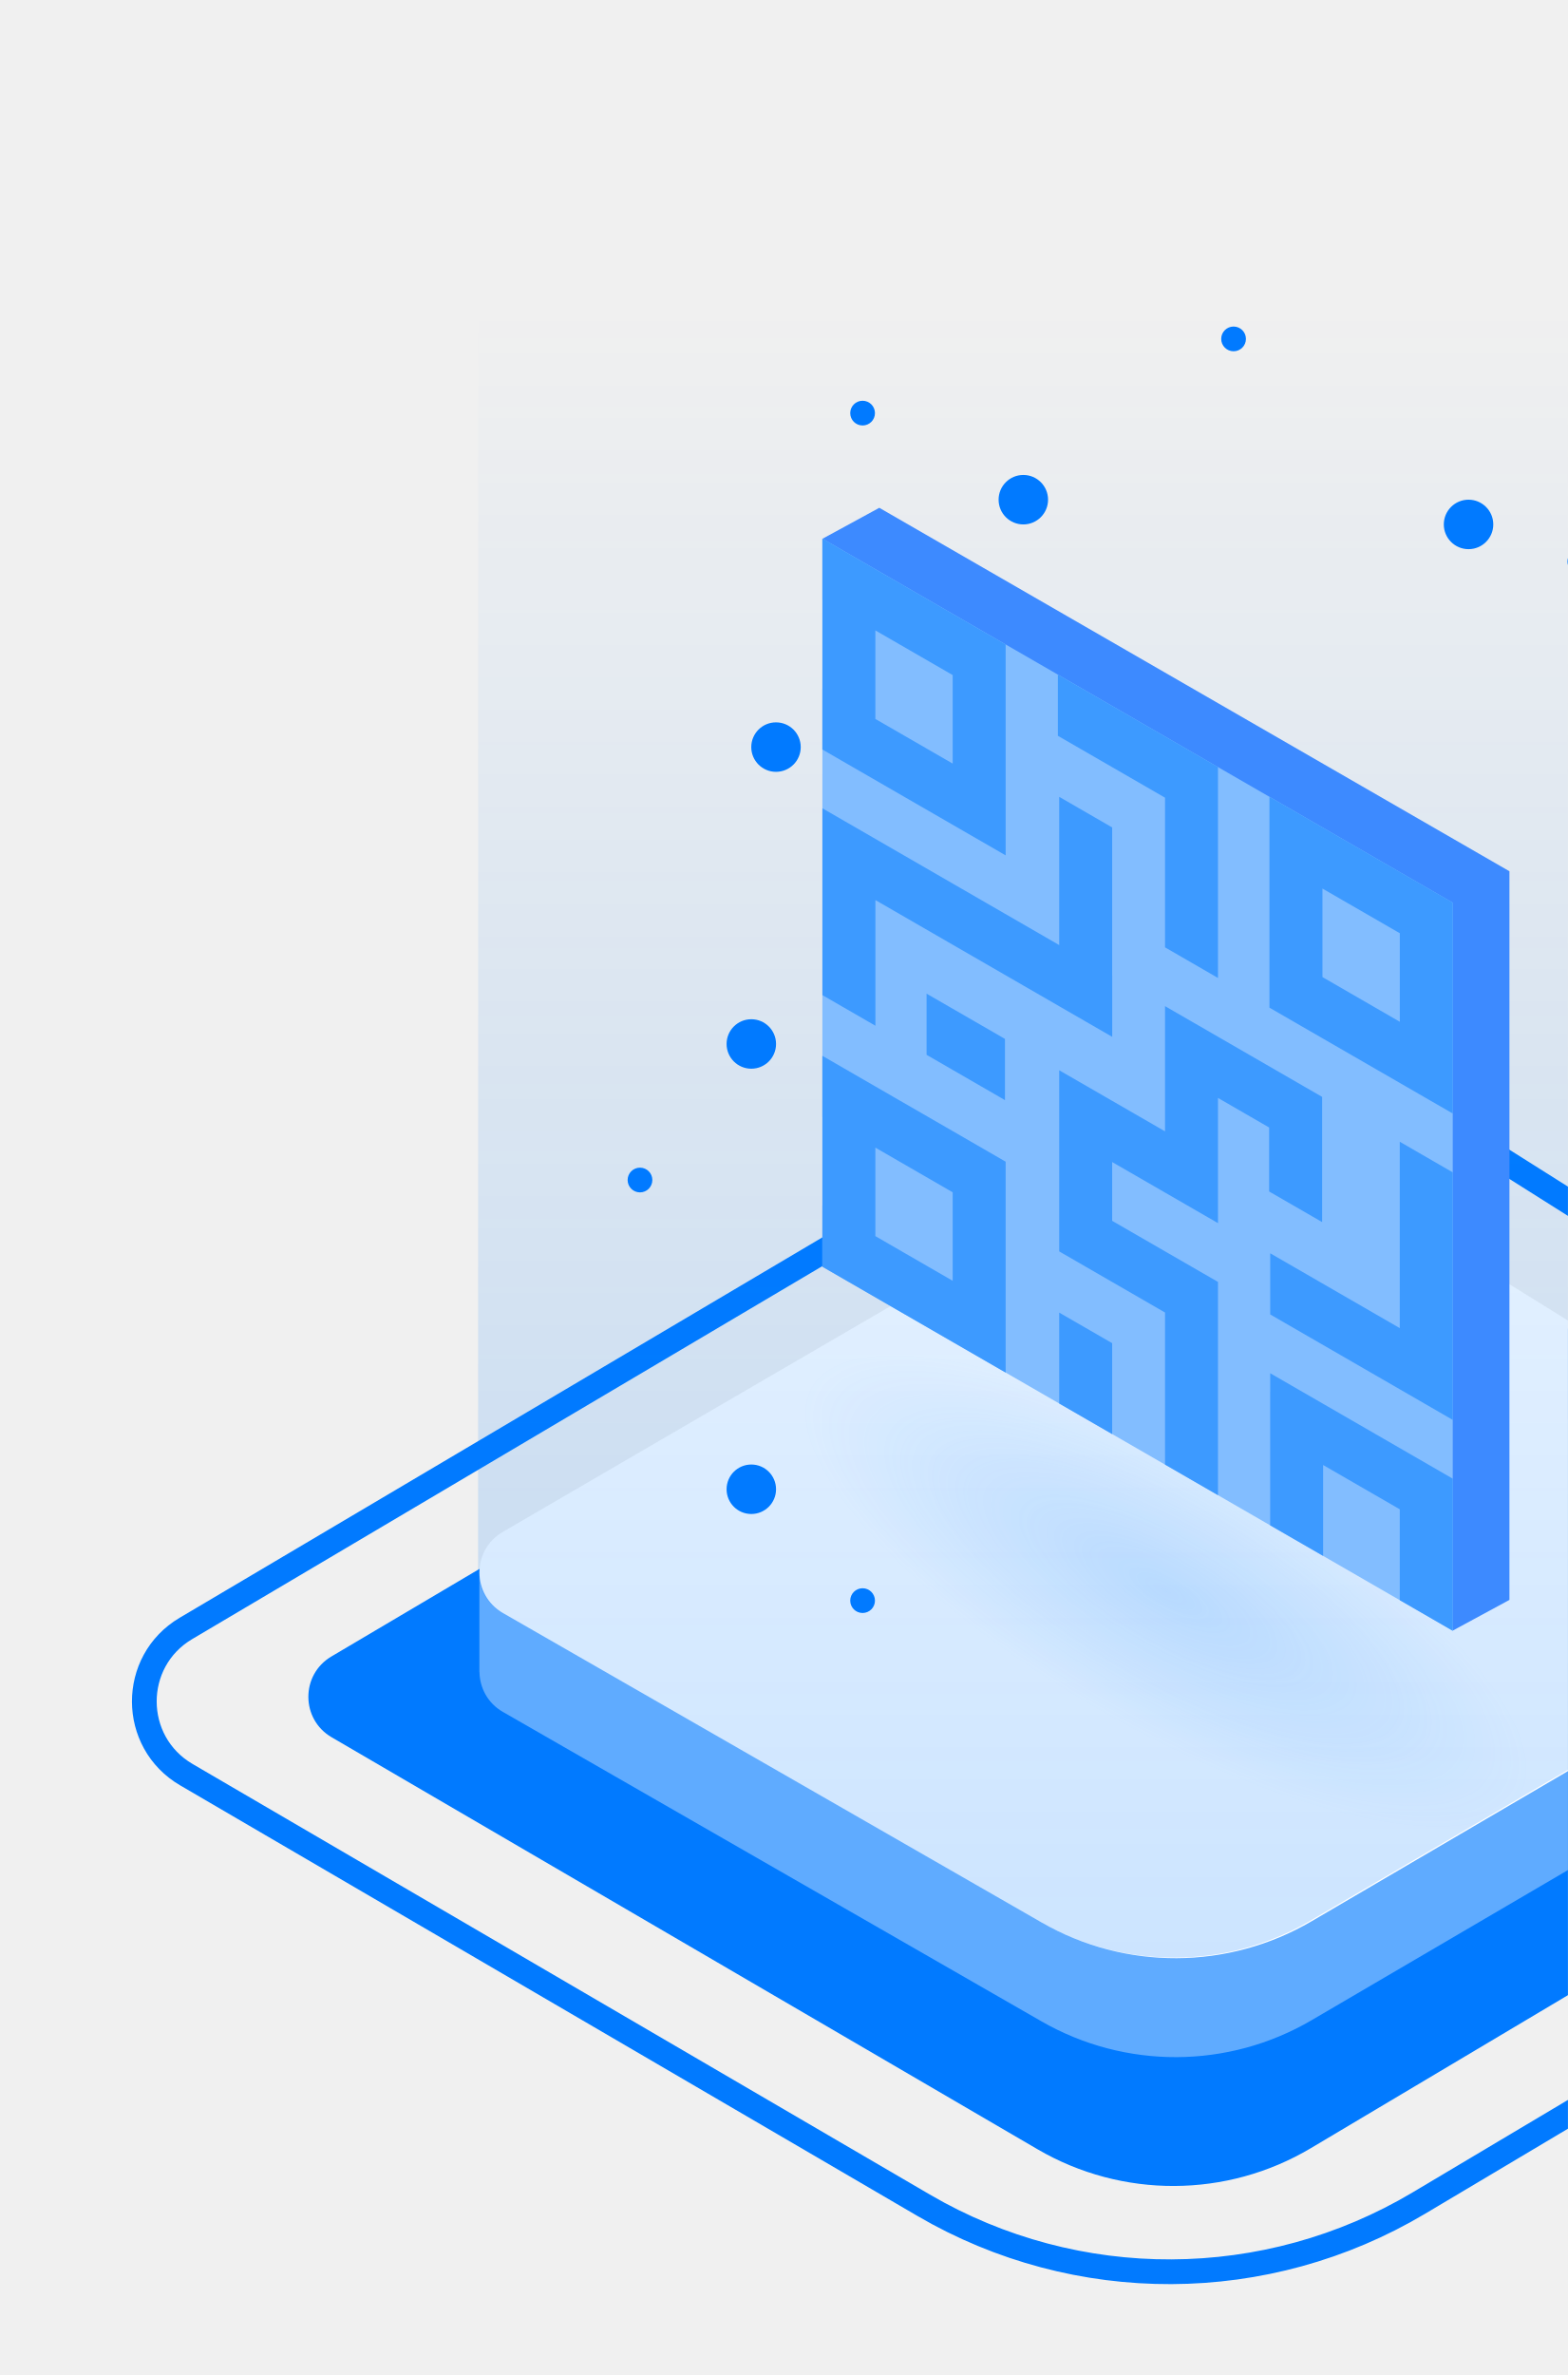
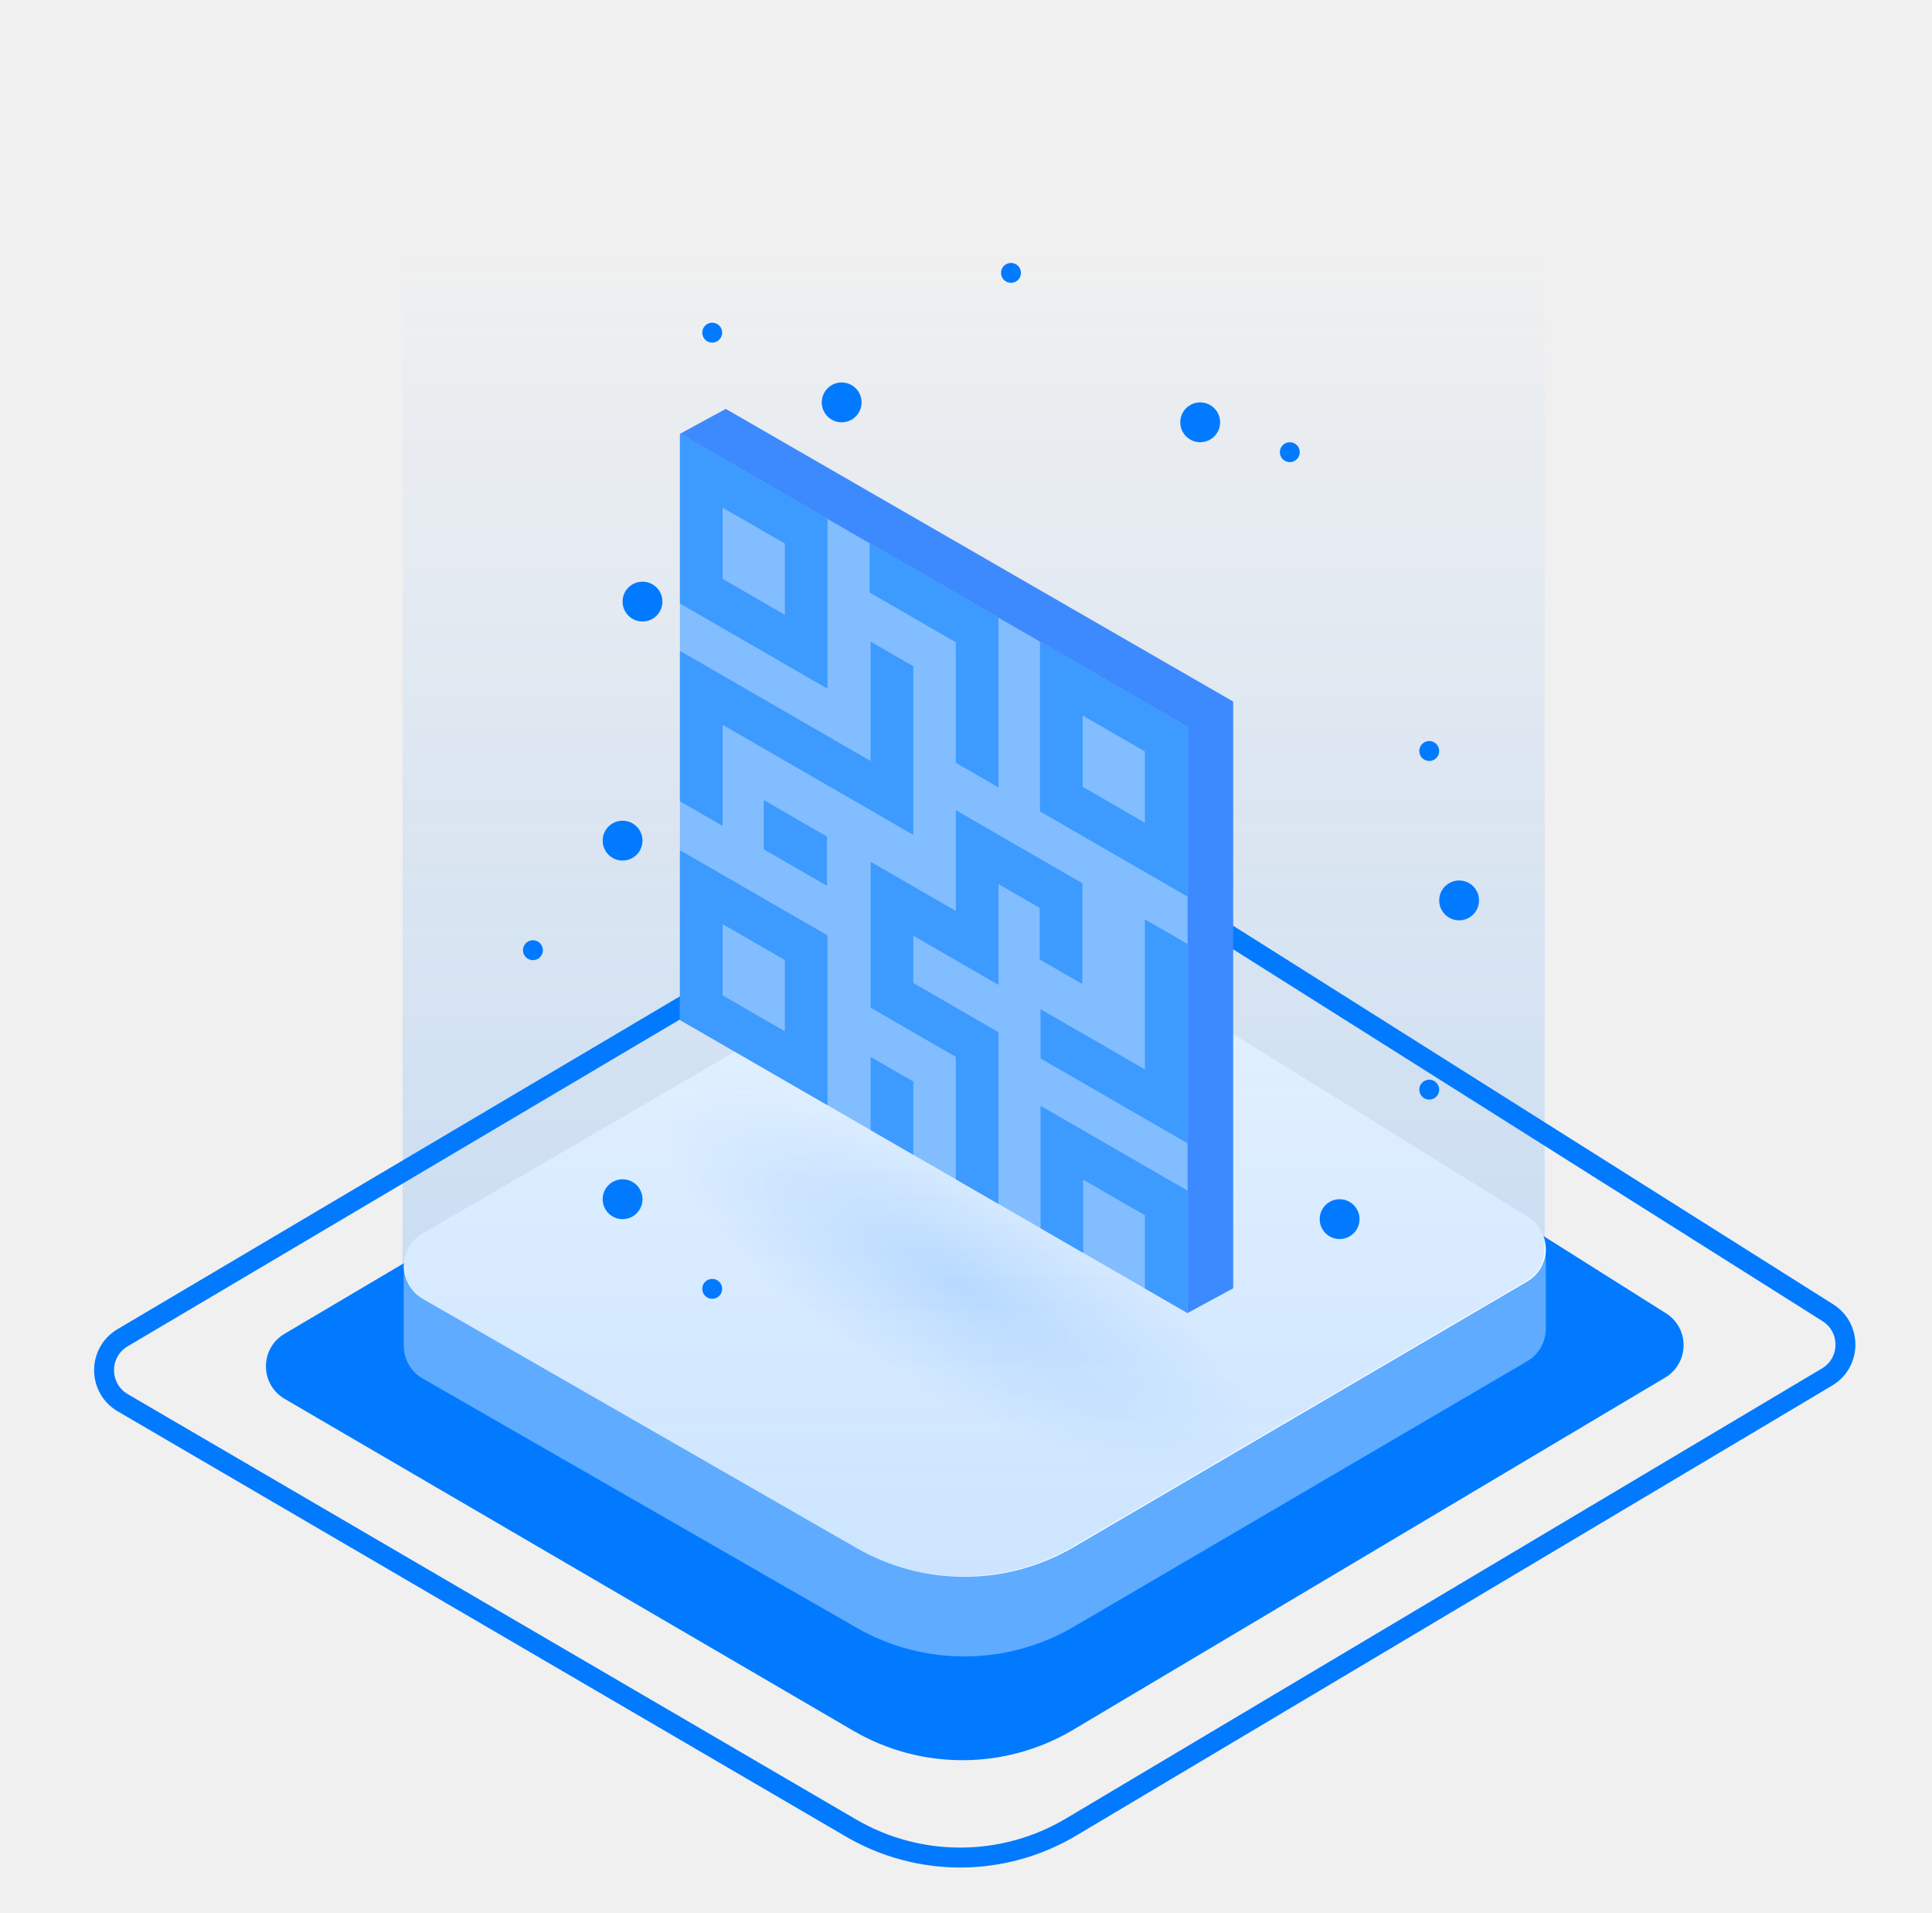
- <svg xmlns="http://www.w3.org/2000/svg" width="35" height="53" viewBox="0 0 35 53" fill="none">
-   <g clip-path="url(#clip0_1795_29411)">
-     <path d="M20.616 49.211L4.16 39.603C2.913 38.875 2.908 37.075 4.15 36.34L22.142 25.694C25.656 23.615 30.038 23.677 33.491 25.855L49.006 35.643C50.202 36.397 50.179 38.147 48.965 38.87L31.671 49.164C28.268 51.19 24.035 51.208 20.616 49.211Z" stroke="#017AFF" stroke-width="0.552" />
-     <path d="M23.161 47.963L7.402 38.768C6.713 38.366 6.71 37.372 7.397 36.966L24.464 26.874C26.403 25.727 28.821 25.761 30.727 26.963L45.69 36.396C46.35 36.812 46.338 37.779 45.667 38.178L29.261 47.938C27.384 49.054 25.048 49.064 23.161 47.963Z" fill="#017AFF" />
-     <path fill-rule="evenodd" clip-rule="evenodd" d="M11.228 38.204L23.248 45.108C25.117 46.182 27.418 46.172 29.277 45.083L41.842 37.726C42.175 37.531 42.348 37.197 42.358 36.858L42.36 36.858V34.634L39.821 34.667L30.485 28.874C28.596 27.702 26.215 27.668 24.294 28.786L13.594 35.014L10.701 35.053V37.314L10.703 37.314C10.709 37.661 10.883 38.007 11.228 38.204Z" fill="#5FABFF" />
-     <path d="M23.248 42.9L11.227 35.996C10.53 35.596 10.527 34.591 11.222 34.187L24.293 26.578C26.214 25.46 28.596 25.493 30.484 26.666L41.864 33.728C42.533 34.142 42.521 35.12 41.842 35.517L29.277 42.875C27.417 43.964 25.116 43.974 23.248 42.9Z" fill="white" />
-     <ellipse opacity="0.56" cx="26.026" cy="35.505" rx="9.191" ry="3.057" transform="rotate(30 26.0265 35.5047)" fill="url(#paint0_radial_1795_29411)" />
-     <path opacity="0.2" d="M11.199 35.983L23.219 42.888C25.088 43.961 27.388 43.951 29.248 42.862L41.813 35.505C42.146 35.31 42.319 34.976 42.329 34.637L42.33 34.637V32.413V6.801L10.674 6.801L10.672 32.832V35.093L10.674 35.093C10.679 35.44 10.854 35.786 11.199 35.983Z" fill="url(#paint1_linear_1795_29411)" />
-     <circle cx="16.771" cy="33.234" r="0.552" fill="#017AFF" />
-     <circle cx="16.771" cy="23.297" r="0.552" fill="#017AFF" />
-     <circle cx="20.634" cy="17.224" r="0.552" fill="#017AFF" />
-     <circle cx="17.322" cy="16.672" r="0.552" fill="#017AFF" />
-     <circle cx="22.843" cy="11.151" r="0.552" fill="#017AFF" />
-     <circle cx="32.781" cy="11.703" r="0.552" fill="#017AFF" />
-     <circle cx="20.358" cy="21.917" r="0.276" fill="#017AFF" />
-     <circle cx="27.536" cy="7.563" r="0.276" fill="#017AFF" />
-     <circle cx="19.255" cy="9.219" r="0.276" fill="#017AFF" />
-     <circle cx="35.264" cy="12.531" r="0.276" fill="#017AFF" />
-     <circle cx="14.286" cy="26.333" r="0.276" fill="#017AFF" />
-     <circle cx="19.255" cy="35.719" r="0.276" fill="#017AFF" />
-     <path d="M19.628 11.332L18.359 12.023C18.582 12.249 19.039 12.714 19.086 12.761C19.132 12.807 26.711 18.639 30.495 21.549L32.427 36.389L33.694 35.703V19.443L19.628 11.332Z" fill="#3D8AFF" />
-     <rect width="16.248" height="16.248" transform="matrix(0.866025 0.5 -2.20305e-08 1 18.3574 12.0198)" fill="#82BDFF" />
-     <path fill-rule="evenodd" clip-rule="evenodd" d="M32.429 20.143L28.338 17.782L28.338 17.782L28.337 17.782L28.337 22.487L29.52 23.17L29.52 23.17L32.429 24.849L32.429 24.849L32.429 24.849L32.429 20.144L32.429 20.143L32.429 20.143ZM29.52 21.804L31.247 22.802L31.247 20.826L29.52 19.829L29.52 21.804ZM23.614 15.055L27.188 17.118L27.188 18.483L27.188 18.483L27.188 21.824L26.006 21.141L26.006 17.801L23.614 16.42L23.614 15.055ZM18.358 15.361L18.358 13.386L18.357 13.385L18.357 12.02L18.358 12.02L18.358 12.02L19.54 12.703L19.54 12.703L22.448 14.382L22.448 14.382L22.448 14.382L22.448 19.088L22.448 19.088L22.448 19.088L18.357 16.726L18.357 15.361L18.358 15.361ZM21.266 15.065L21.266 17.04L19.54 16.044L19.54 14.068L21.266 15.065ZM19.54 24.245L19.54 24.245L21.266 25.241L21.266 25.241L22.448 25.924L22.448 30.63L22.448 30.63L22.448 30.63L18.357 28.268L18.357 26.902L18.358 26.903L18.358 24.928L18.357 24.927L18.357 23.562L18.358 23.562L18.358 23.562L19.54 24.245ZM19.54 27.585L19.54 25.61L21.266 26.607L21.266 28.582L19.54 27.585ZM24.826 21.773L24.826 18.465L23.644 17.782L23.644 21.09L18.358 18.038L18.358 19.403L18.358 19.404L18.358 22.207L19.541 22.89L19.541 20.086L24.827 23.138L24.827 21.773L24.826 21.773ZM24.826 25.932L24.826 27.244L27.188 28.607L27.188 29.3L27.188 29.3L27.188 33.366L26.006 32.683L26.006 29.29L23.687 27.951L23.687 27.951L23.644 27.926L23.644 23.884L24.826 24.566L24.826 24.566L26.006 25.247L26.006 22.453L26.006 22.454L26.006 22.453L29.513 24.478L29.513 25.843L29.513 25.843L29.513 27.272L28.33 26.589L28.33 25.161L27.188 24.501L27.188 27.179L27.188 27.179L27.188 27.295L24.826 25.932ZM32.428 26.162L32.428 31.686L31.246 31.003L31.246 31.003L28.354 29.333L28.354 27.968L31.246 29.638L31.246 25.479L32.428 26.162ZM31.246 33.681L29.535 32.693L29.535 34.721L28.353 34.039L28.353 31.059L28.354 31.059L28.354 30.645L32.429 32.998L32.429 34.363L32.428 34.363L32.428 36.392L31.246 35.709L31.246 33.681ZM24.826 29.974L24.826 32.003L23.644 31.32L23.644 29.292L24.826 29.974ZM20.683 22.174L22.433 23.184L22.433 24.55L20.683 23.539L20.683 22.174Z" fill="url(#paint2_linear_1795_29411)" />
+ <svg xmlns="http://www.w3.org/2000/svg" width="97" height="96" viewBox="0 0 97 96" fill="none">
+   <path d="M42.723 91.762L6.164 70.417C4.917 69.689 4.912 67.888 6.154 67.153L45.635 43.792C49.149 41.713 53.531 41.775 56.984 43.953L91.771 65.897C92.966 66.651 92.943 68.402 91.729 69.125L53.777 91.715C50.375 93.74 46.142 93.758 42.723 91.762Z" stroke="#017AFF" />
+   <path d="M42.836 86.877L14.291 70.221C13.043 69.493 13.038 67.692 14.282 66.957L45.196 48.677C48.708 46.6 53.087 46.662 56.54 48.838L83.644 65.925C84.84 66.679 84.817 68.43 83.602 69.153L53.885 86.83C50.484 88.853 46.254 88.871 42.836 86.877Z" fill="#017AFF" />
+   <path fill-rule="evenodd" clip-rule="evenodd" d="M21.222 69.2L42.995 81.705C46.38 83.649 50.547 83.632 53.915 81.659L76.674 68.333C77.277 67.98 77.59 67.374 77.609 66.76L77.611 66.76V62.732L73.012 62.793L56.103 52.299C52.681 50.176 48.368 50.115 44.888 52.141L25.509 63.421L20.268 63.491V67.587L20.272 67.586C20.281 68.216 20.598 68.841 21.222 69.2Z" fill="#5FABFF" />
+   <path d="M42.994 77.705L21.221 65.2C19.959 64.474 19.954 62.655 21.212 61.922L44.888 48.141C48.368 46.115 52.681 46.176 56.102 48.299L76.715 61.091C77.926 61.843 77.904 63.612 76.674 64.333L53.915 77.659C50.546 79.632 46.379 79.65 42.994 77.705Z" fill="white" />
+   <ellipse opacity="0.56" cx="48.025" cy="64.311" rx="16.648" ry="5.538" transform="rotate(30 48.0252 64.3107)" fill="url(#paint0_radial_3401_56171)" />
+   <path opacity="0.2" d="M21.165 65.178L42.938 77.684C46.323 79.628 50.49 79.611 53.859 77.638L76.617 64.311C77.22 63.958 77.533 63.353 77.553 62.739L77.555 62.739V58.711V12.32L20.215 12.32L20.211 59.469V63.565L20.215 63.565C20.225 64.195 20.541 64.82 21.165 65.178Z" fill="url(#paint1_linear_3401_56171)" />
+   <g class="icon_animate_snow_5">
+     <circle cx="67.258" cy="61.199" r="1" fill="#017AFF" />
+     <circle cx="31.258" cy="60.199" r="1" fill="#017AFF" />
+     <circle cx="31.258" cy="42.199" r="1" fill="#017AFF" />
+     <circle cx="38.258" cy="31.199" r="1" fill="#017AFF" />
+     <circle cx="32.258" cy="30.199" r="1" fill="#017AFF" />
+     <circle cx="42.258" cy="20.199" r="1" fill="#017AFF" />
+     <circle cx="60.258" cy="21.199" r="1" fill="#017AFF" />
+     <circle cx="73.258" cy="45.199" r="1" fill="#017AFF" />
+     <circle cx="71.758" cy="54.699" r="0.5" fill="#017AFF" />
+     <circle cx="37.758" cy="39.699" r="0.5" fill="#017AFF" />
+     <circle cx="50.758" cy="13.699" r="0.5" fill="#017AFF" />
+     <circle cx="35.758" cy="16.699" r="0.5" fill="#017AFF" />
+     <circle cx="64.758" cy="22.699" r="0.5" fill="#017AFF" />
+     <circle cx="71.758" cy="37.699" r="0.5" fill="#017AFF" />
+     <circle cx="26.758" cy="47.699" r="0.5" fill="#017AFF" />
+     <circle cx="35.758" cy="64.699" r="0.5" fill="#017AFF" />
+   </g>
+   <g class="icon_animate_5">
+     <path d="M36.438 20.526L34.14 21.777C34.543 22.187 35.371 23.03 35.455 23.113C35.539 23.197 49.267 33.761 56.121 39.033L59.621 65.913L61.915 64.671V35.218L36.438 20.526Z" fill="#3D8AFF" />
+     <rect width="29.43" height="29.43" transform="matrix(0.866025 0.5 -2.20305e-08 1 34.1367 21.7717)" fill="#82BDFF" />
+     <path fill-rule="evenodd" clip-rule="evenodd" d="M43.658 27.269L50.131 31.006L50.131 33.479L50.131 33.479L50.131 39.529L47.989 38.293L47.989 32.242L43.658 29.741L43.658 27.269ZM39.405 24.813L41.547 26.05L41.547 26.05L41.547 26.05L41.547 28.523L41.547 28.523L41.547 32.1L41.547 32.1L41.547 34.573L34.137 30.295L34.137 27.822L34.137 27.822L34.137 24.245L34.137 24.245L34.137 21.772L34.137 21.772L34.137 21.772L36.278 23.008L36.278 23.008L39.405 24.814L39.405 24.813ZM36.278 25.481L36.278 29.059L39.405 30.864L39.405 27.286L36.278 25.481ZM36.278 43.914L36.278 43.915L39.405 45.72L39.405 45.72L41.547 46.956L41.547 46.957L41.547 49.429L41.547 53.007L41.547 55.48L34.137 51.202L34.137 48.729L34.137 48.729L34.137 45.151L34.137 45.151L34.137 42.678L34.137 42.678L34.137 42.678L36.278 43.914ZM36.278 49.965L36.278 46.388L39.405 48.193L39.405 51.77L36.278 49.965ZM54.355 33.445L54.355 33.445L52.214 32.208L52.214 32.209L52.214 34.681L52.214 38.259L52.214 38.259L52.214 40.732L59.624 45.01L59.624 42.537L59.624 38.96L59.624 38.96L59.624 36.487L59.624 36.487L59.624 36.487L57.482 35.25L57.482 35.25L54.355 33.445ZM54.355 35.918L54.355 39.495L57.482 41.301L57.482 37.723L54.355 35.918ZM45.854 39.437L45.854 33.445L43.712 32.208L43.712 38.201L34.137 32.672L34.137 35.145L34.137 35.145L34.137 40.224L36.278 41.46L36.278 36.382L45.854 41.91L45.854 40.92L45.854 39.437ZM45.854 46.97L45.854 49.347L50.131 51.816L50.131 54.289L50.131 54.289L50.131 60.436L47.989 59.199L47.989 53.053L43.79 50.628L43.79 50.628L43.712 50.583L43.712 43.261L45.854 44.497L45.854 44.497L47.989 45.73L47.989 40.67L47.989 40.67L47.989 40.67L54.342 44.338L54.342 46.811L54.342 46.81L54.342 49.397L52.2 48.161L52.2 45.574L50.131 44.379L50.131 46.966L50.131 46.966L50.131 49.439L45.854 46.97ZM59.624 47.387L59.624 57.393L58.715 56.868L58.715 56.868L52.242 53.131L52.242 50.658L57.482 53.683L57.482 46.151L59.624 47.387ZM59.624 65.916L59.624 60.519L59.624 60.519L59.624 59.77L52.242 55.508L52.242 57.981L52.242 57.981L52.242 61.655L54.383 62.891L54.383 59.217L57.482 61.006L57.482 64.68L59.624 65.916ZM45.854 54.293L45.854 57.967L43.712 56.73L43.712 53.056L45.854 54.293ZM38.348 40.163L41.519 41.994L41.519 44.467L38.348 42.636L38.348 40.163Z" fill="url(#paint2_linear_3401_56171)" />
  </g>
  <defs>
-     <radialGradient id="paint0_radial_1795_29411" cx="0" cy="0" r="1" gradientUnits="userSpaceOnUse" gradientTransform="translate(26.0265 35.5047) rotate(90) scale(3.05742 9.19083)">
+     <radialGradient id="paint0_radial_3401_56171" cx="0" cy="0" r="1" gradientUnits="userSpaceOnUse" gradientTransform="translate(48.0252 64.3107) rotate(90) scale(5.53796 16.6475)">
      <stop stop-color="#479FFF" stop-opacity="0.36" />
      <stop offset="1" stop-color="#479FFF" stop-opacity="0" />
    </radialGradient>
-     <linearGradient id="paint1_linear_1795_29411" x1="26.501" y1="6.801" x2="26.501" y2="43.686" gradientUnits="userSpaceOnUse">
+     <linearGradient id="paint1_linear_3401_56171" x1="48.883" y1="12.32" x2="48.883" y2="79.13" gradientUnits="userSpaceOnUse">
      <stop stop-color="#017AFF" stop-opacity="0" />
      <stop offset="1" stop-color="#017AFF" />
    </linearGradient>
-     <linearGradient id="paint2_linear_1795_29411" x1="19.184" y1="13.484" x2="15.584" y2="33.243" gradientUnits="userSpaceOnUse">
+     <linearGradient id="paint2_linear_3401_56171" x1="35.635" y1="24.424" x2="29.113" y2="60.213" gradientUnits="userSpaceOnUse">
      <stop stop-color="#3D9AFF" />
      <stop offset="0.912" stop-color="#3D9AFF" />
    </linearGradient>
-     <clipPath id="clip0_1795_29411">
-       <rect width="35" height="53" fill="white" />
-     </clipPath>
  </defs>
</svg>
